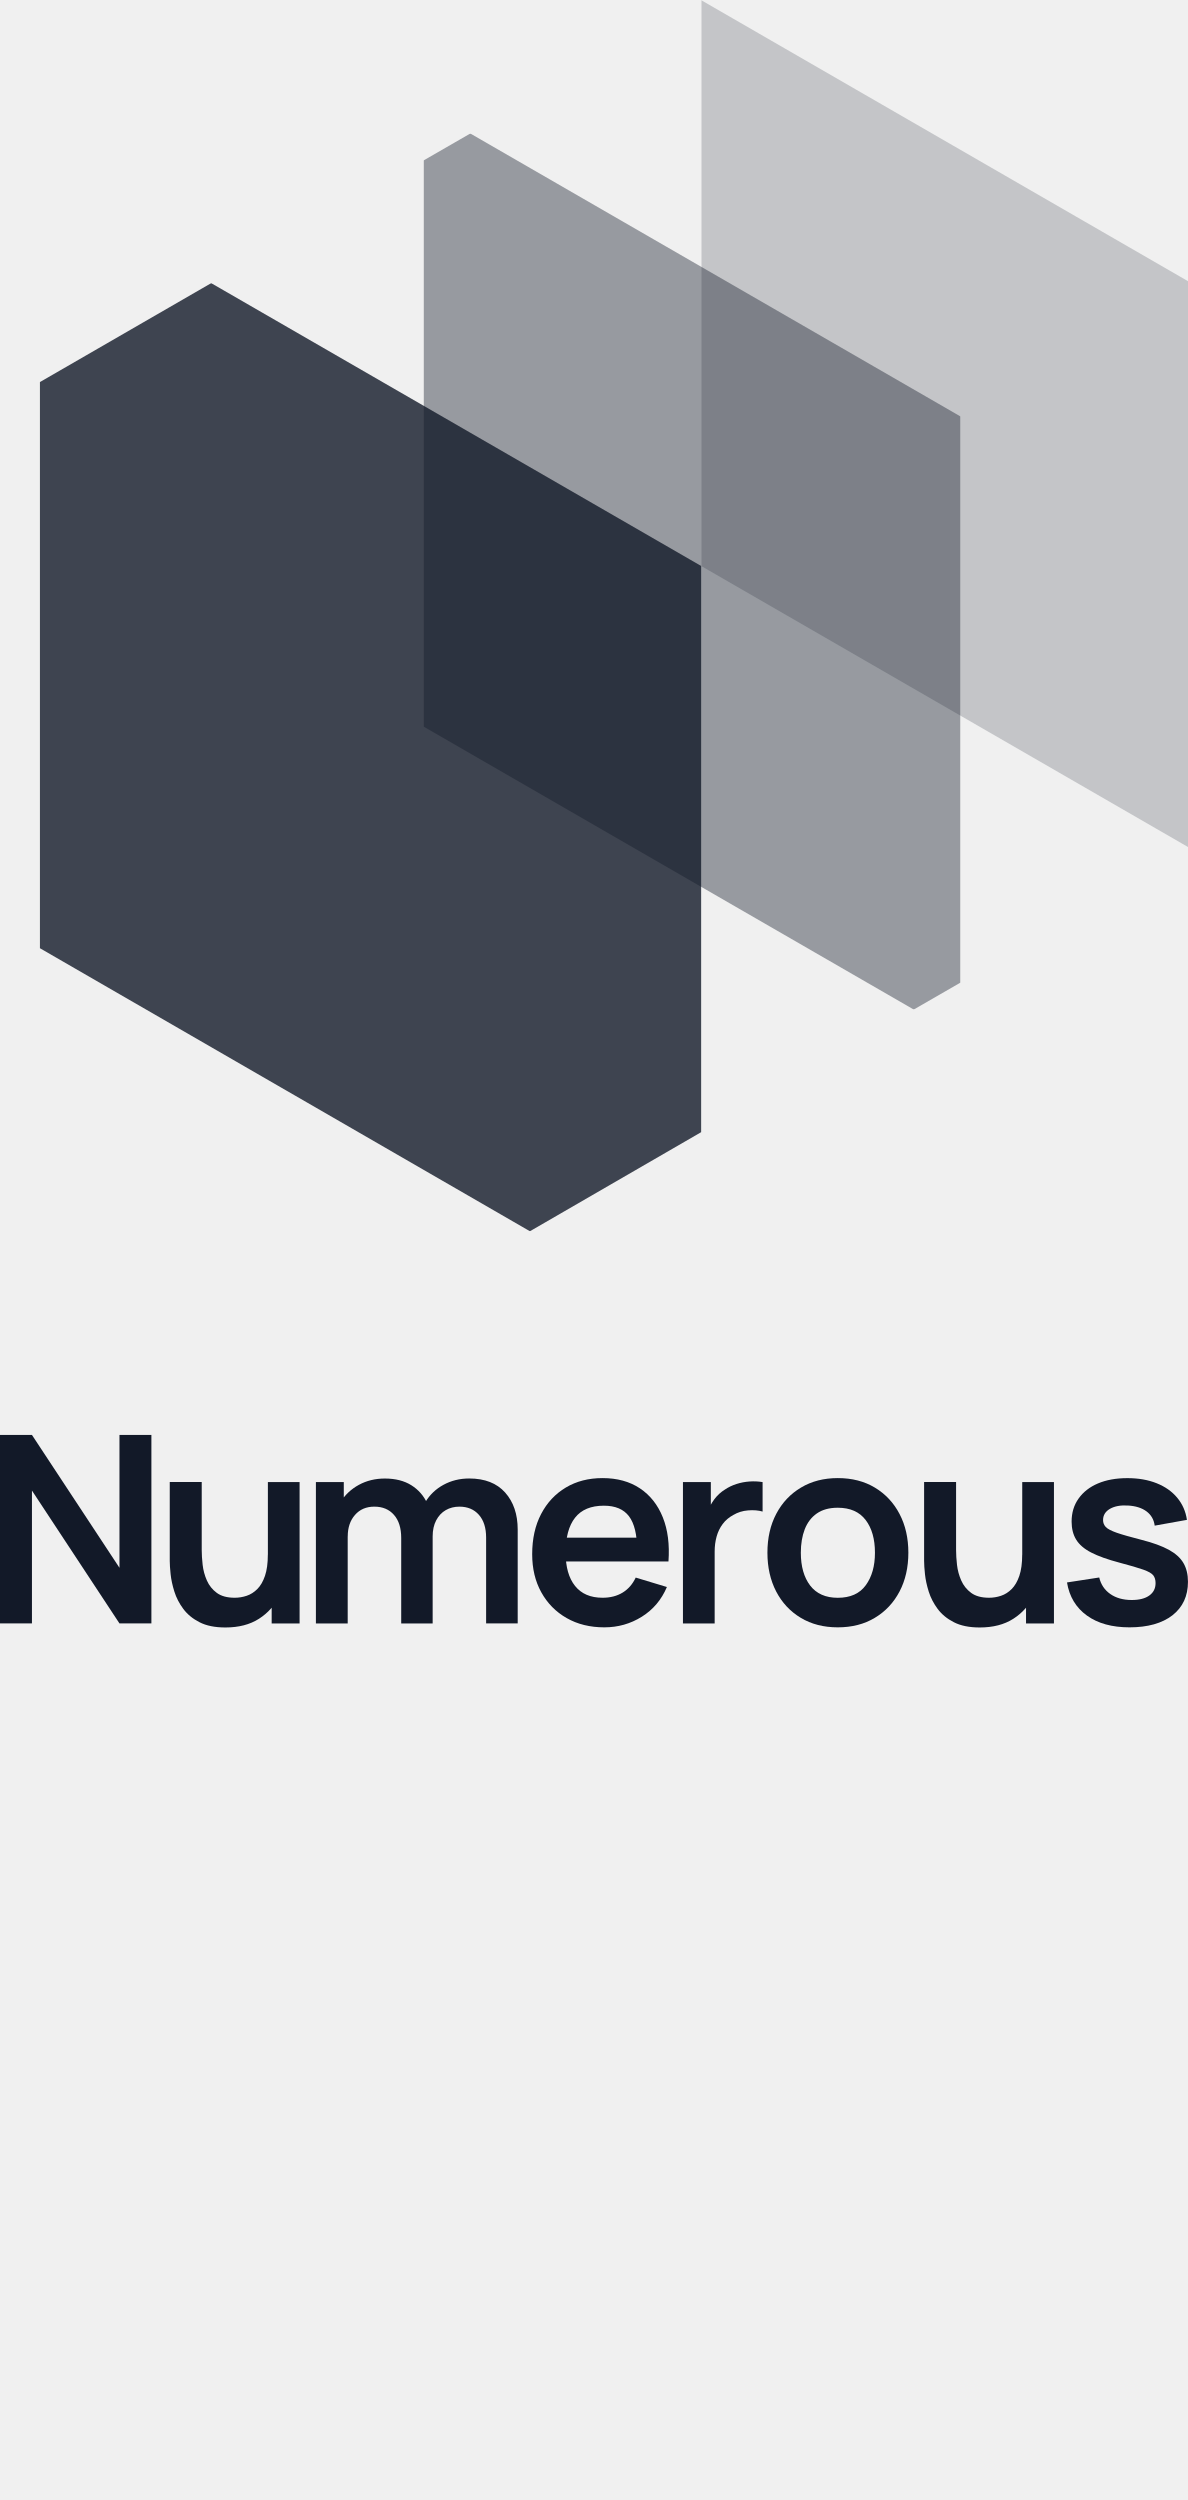
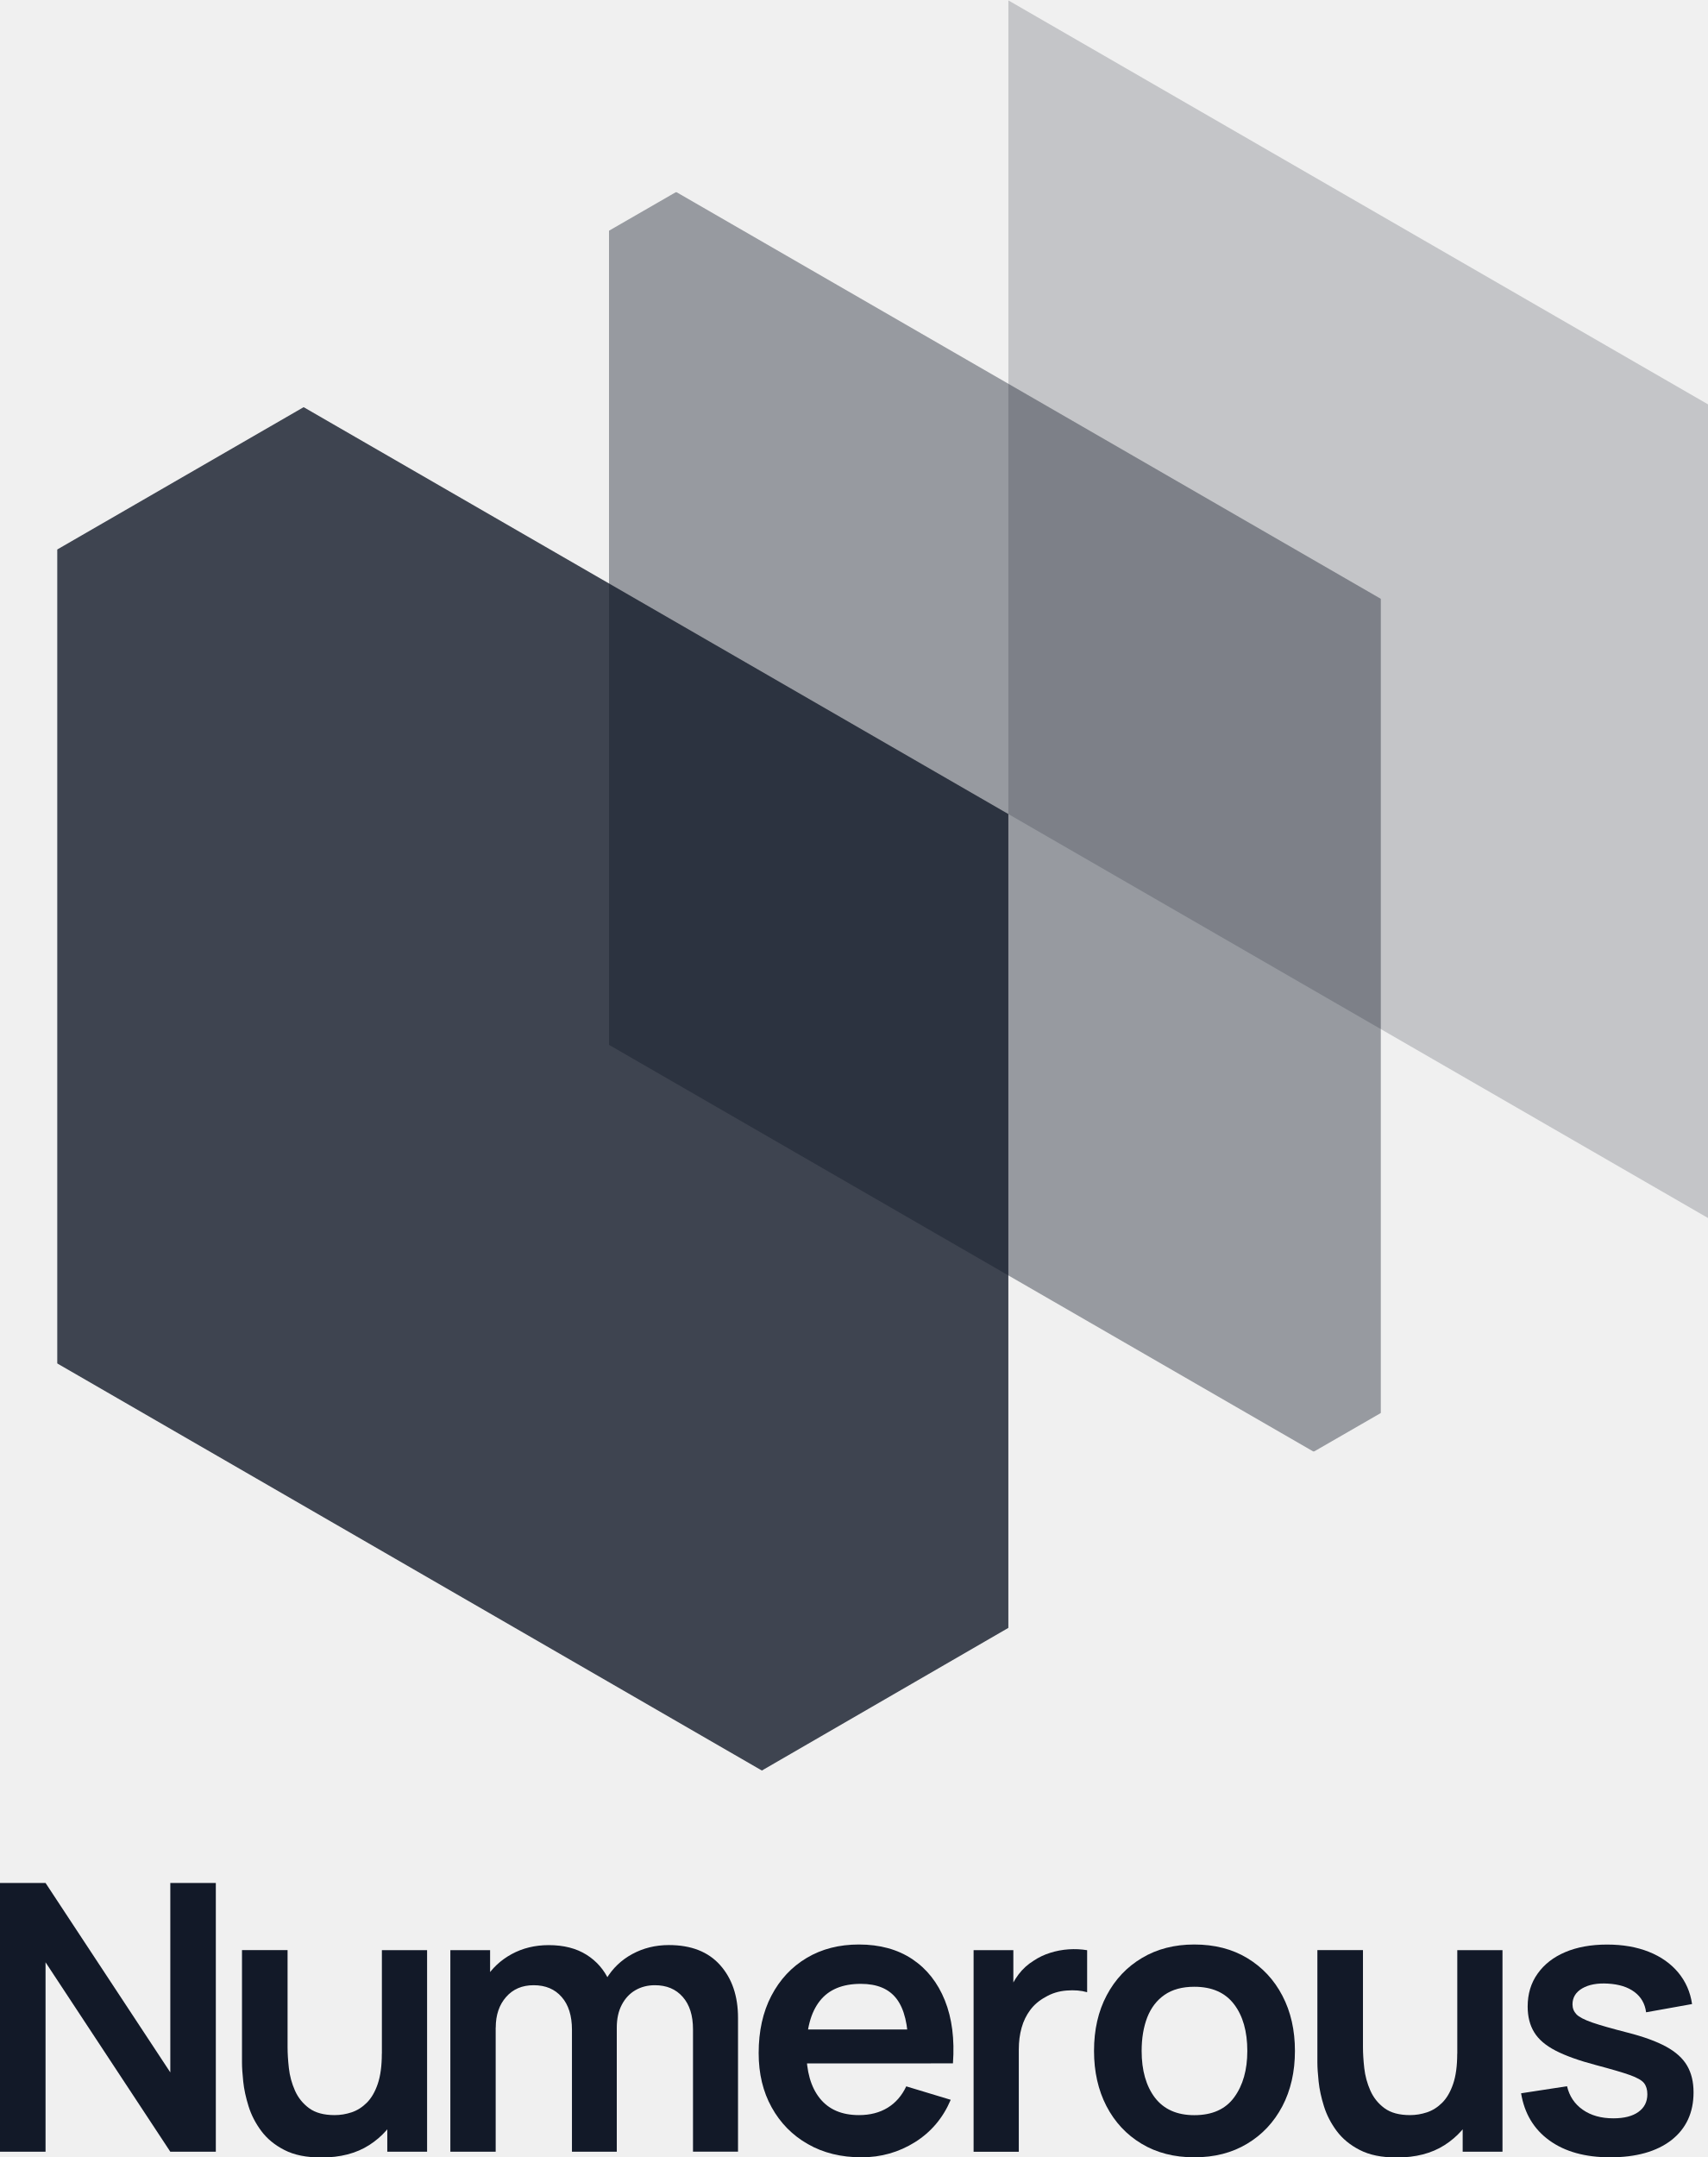
- <svg xmlns="http://www.w3.org/2000/svg" width="190" height="400" viewBox="0 0 190 400" fill="none">
+ <svg xmlns="http://www.w3.org/2000/svg" width="190" height="240" viewBox="0 0 190 240" fill="none">
  <g transform="translate(0,0)">
    <g opacity="0.8">
      <mask id="mask0_31_1125" style="mask-type:luminance" maskUnits="userSpaceOnUse" x="6" y="45" width="107" height="152">
        <path d="M112.221 45.303H6.356V197H112.221V45.303Z" fill="white" />
      </mask>
      <g mask="url(#mask0_31_1125)">
        <path d="M84.786 197L112.221 181.126V90.578L33.791 45.303L6.356 61.148V151.696L84.786 197Z" fill="#121928" />
      </g>
    </g>
    <g opacity="0.4">
      <mask id="mask1_31_1125" style="mask-type:luminance" maskUnits="userSpaceOnUse" x="67" y="21" width="87" height="141">
        <path d="M153.68 21.361H67.768V161.526H153.68V21.361Z" fill="white" />
      </mask>
      <g mask="url(#mask1_31_1125)">
        <path d="M146.198 161.526L153.68 157.213V66.635L75.25 21.361L67.768 25.674V116.252L146.198 161.526Z" fill="#121928" />
      </g>
    </g>
    <g opacity="0.2">
      <mask id="mask2_31_1125" style="mask-type:luminance" maskUnits="userSpaceOnUse" x="112" y="0" width="79" height="136">
        <path d="M190.652 0H112.192V135.852H190.652V0Z" fill="white" />
      </mask>
      <g mask="url(#mask2_31_1125)">
        <path d="M190.652 135.852L190.622 135.881V45.304L112.192 0.029L112.221 0V90.578L190.652 135.852Z" fill="#121928" />
      </g>
    </g>
  </g>
-   <g transform="translate(0,220) scale(0.237)">
+   <g transform="translate(0,200) scale(0.235)">
    <g clip-path="url(#clip0_31_1702)">
      <path d="M-0.016 167.717V40.462H21.568L80.653 130.16V40.462H102.208V167.717H80.653L21.568 78.02V167.717H-0.016Z" fill="#121928" />
      <path d="M152.189 170.446C145.112 170.446 139.268 169.273 134.687 166.896C130.076 164.549 126.435 161.526 123.733 157.888C121.031 154.25 119.005 150.347 117.713 146.21C116.421 142.073 115.569 138.17 115.187 134.503C114.806 130.835 114.6 127.842 114.6 125.524V72.24H136.184V118.189C136.184 121.152 136.39 124.439 136.801 128.136C137.212 131.833 138.181 135.354 139.679 138.757C141.177 142.132 143.408 144.919 146.404 147.12C149.37 149.291 153.393 150.377 158.473 150.377C161.175 150.377 163.877 149.937 166.52 149.056C169.162 148.176 171.571 146.65 173.714 144.508C175.858 142.366 177.591 139.403 178.883 135.618C180.175 131.833 180.821 127.079 180.821 121.299L193.478 126.698C193.478 134.826 191.892 142.19 188.75 148.792C185.608 155.394 180.968 160.646 174.83 164.578C168.693 168.51 161.145 170.446 152.189 170.446ZM183.405 167.718V138.112H180.85V72.269H202.258V167.718H183.405Z" fill="#121928" />
      <path d="M213.27 167.718V72.269H232.094V101.875H234.737V167.718H213.27ZM270.858 167.718V110.003C270.858 103.342 269.242 98.149 265.983 94.452C262.752 90.725 258.318 88.877 252.709 88.877C247.276 88.877 242.93 90.725 239.671 94.452C236.411 98.149 234.766 102.99 234.766 108.946L225.222 102.579C225.222 96.388 226.749 90.813 229.833 85.884C232.887 80.925 237.057 77.023 242.255 74.177C247.482 71.33 253.326 69.893 259.816 69.893C266.952 69.893 272.913 71.418 277.729 74.441C282.545 77.463 286.128 81.6 288.506 86.823C290.885 92.046 292.089 97.914 292.089 104.457V167.718H270.858ZM328.18 167.718V109.739C328.18 103.195 326.565 98.09 323.306 94.393C320.046 90.696 315.67 88.877 310.12 88.877C306.714 88.877 303.63 89.669 300.928 91.224C298.227 92.779 296.054 95.097 294.468 98.119C292.882 101.142 292.089 104.751 292.089 108.946L282.633 103.372C282.574 96.77 284.072 90.96 287.097 85.913C290.122 80.866 294.233 76.935 299.431 74.118C304.629 71.301 310.384 69.863 316.757 69.863C327.299 69.863 335.404 73.032 341.043 79.37C346.681 85.708 349.5 94.041 349.5 104.34V167.688H328.18V167.718Z" fill="#121928" />
      <path d="M407.998 170.358C398.336 170.358 389.849 168.275 382.537 164.079C375.225 159.912 369.528 154.103 365.417 146.679C361.305 139.256 359.279 130.717 359.279 121.035C359.279 110.618 361.276 101.552 365.299 93.864C369.323 86.177 374.873 80.22 382.009 75.966C389.145 71.711 397.397 69.599 406.764 69.599C416.661 69.599 425.089 71.917 432.019 76.523C438.95 81.159 444.089 87.673 447.466 96.094C450.843 104.515 452.106 114.433 451.284 125.876H430.14V118.1C430.081 107.743 428.261 100.173 424.649 95.39C421.036 90.607 415.398 88.231 407.675 88.231C398.953 88.231 392.463 90.93 388.234 96.329C383.976 101.728 381.862 109.591 381.862 119.978C381.862 129.632 383.976 137.114 388.234 142.425C392.492 147.736 398.659 150.376 406.794 150.376C412.05 150.376 416.573 149.203 420.361 146.885C424.149 144.567 427.086 141.192 429.171 136.762L450.226 143.129C446.585 151.726 440.917 158.416 433.282 163.199C425.618 167.981 417.219 170.358 407.998 170.358ZM375.108 109.826H440.829V125.905H375.108V109.826Z" fill="#121928" />
      <path d="M461.063 167.718V72.269H479.887V95.508L477.596 92.515C478.771 89.346 480.356 86.441 482.324 83.801C484.291 81.189 486.67 79.018 489.431 77.316C491.78 75.732 494.393 74.47 497.271 73.561C500.12 72.651 503.056 72.093 506.081 71.888C509.077 71.683 512.013 71.829 514.832 72.299V92.192C512.013 91.371 508.754 91.107 505.053 91.4C501.353 91.694 498.064 92.721 495.098 94.481C492.162 96.066 489.754 98.09 487.904 100.584C486.053 103.049 484.673 105.866 483.792 109.035C482.911 112.203 482.471 115.578 482.471 119.245V167.747H461.063V167.718Z" fill="#121928" />
      <path d="M565.577 170.358C556.033 170.358 547.693 168.216 540.557 163.903C533.421 159.619 527.9 153.663 523.965 146.092C520.059 138.522 518.092 129.808 518.092 119.978C518.092 109.973 520.088 101.2 524.112 93.629C528.105 86.089 533.685 80.191 540.821 75.966C547.957 71.711 556.209 69.599 565.577 69.599C575.179 69.599 583.549 71.741 590.685 76.054C597.821 80.367 603.371 86.294 607.306 93.864C611.271 101.434 613.238 110.149 613.238 119.978C613.238 129.866 611.241 138.61 607.277 146.18C603.283 153.751 597.733 159.678 590.597 163.932C583.461 168.245 575.121 170.358 565.577 170.358ZM565.577 150.406C574.063 150.406 580.377 147.589 584.488 141.926C588.629 136.263 590.685 128.957 590.685 120.008C590.685 110.765 588.6 103.371 584.4 97.884C580.201 92.368 573.946 89.61 565.577 89.61C559.85 89.61 555.152 90.901 551.481 93.453C547.781 96.006 545.079 99.586 543.288 104.134C541.526 108.711 540.645 113.993 540.645 120.008C540.645 129.25 542.759 136.644 546.958 142.161C551.187 147.647 557.383 150.406 565.577 150.406Z" fill="#121928" />
      <path d="M661.458 170.446C654.38 170.446 648.537 169.273 643.955 166.896C639.345 164.549 635.704 161.526 633.002 157.888C630.3 154.25 628.274 150.347 626.982 146.21C625.69 142.073 624.838 138.17 624.456 134.503C624.074 130.835 623.869 127.842 623.869 125.524V72.24H645.453V118.189C645.453 121.152 645.659 124.439 646.07 128.136C646.481 131.833 647.45 135.354 648.948 138.757C650.445 142.132 652.677 144.919 655.673 147.12C658.639 149.291 662.662 150.377 667.742 150.377C670.444 150.377 673.145 149.937 675.788 149.056C678.431 148.176 680.839 146.65 682.983 144.508C685.127 142.366 686.859 139.403 688.152 135.618C689.444 131.833 690.09 127.079 690.09 121.299L702.747 126.698C702.747 134.826 701.161 142.19 698.019 148.792C694.876 155.394 690.237 160.646 684.099 164.578C677.961 168.51 670.414 170.446 661.458 170.446ZM692.674 167.718V138.112H690.119V72.269H711.527V167.718H692.674Z" fill="#121928" />
      <path d="M762.536 170.358C750.731 170.358 741.158 167.717 733.787 162.406C726.416 157.095 721.923 149.643 720.337 140.048L742.097 136.703C743.213 141.427 745.68 145.124 749.527 147.823C753.374 150.523 758.19 151.902 764.034 151.902C769.173 151.902 773.138 150.875 775.927 148.85C778.747 146.826 780.127 144.038 780.127 140.488C780.127 138.317 779.598 136.556 778.57 135.236C777.542 133.915 775.281 132.624 771.816 131.392C768.351 130.16 763.006 128.605 755.811 126.697C747.794 124.585 741.422 122.296 736.694 119.861C731.966 117.425 728.589 114.521 726.533 111.146C724.478 107.801 723.45 103.723 723.45 98.97C723.45 93.013 725.006 87.82 728.148 83.418C731.291 78.988 735.637 75.584 741.246 73.208C746.855 70.831 753.462 69.628 761.068 69.628C768.498 69.628 775.076 70.772 780.831 73.061C786.587 75.35 791.227 78.636 794.751 82.861C798.275 87.116 800.478 92.074 801.3 97.796L779.539 101.698C779.011 97.62 777.161 94.422 774.018 92.074C770.876 89.727 766.677 88.407 761.42 88.113C756.399 87.82 752.376 88.583 749.292 90.373C746.238 92.162 744.682 94.686 744.682 97.943C744.682 99.762 745.298 101.317 746.532 102.637C747.765 103.928 750.261 105.219 754.02 106.54C757.75 107.831 763.359 109.415 770.788 111.322C778.394 113.259 784.473 115.489 789.054 117.983C793.606 120.477 796.924 123.47 798.95 126.962C800.977 130.424 802.005 134.649 802.005 139.608C802.005 149.203 798.51 156.743 791.521 162.23C784.532 167.629 774.87 170.358 762.536 170.358Z" fill="#121928" />
    </g>
  </g>
  <defs>
    <clipPath id="clip0_31_1702">
-       <rect width="802" height="197" />
+       <rect width="802" height="197" fill="white" />
    </clipPath>
  </defs>
</svg>
